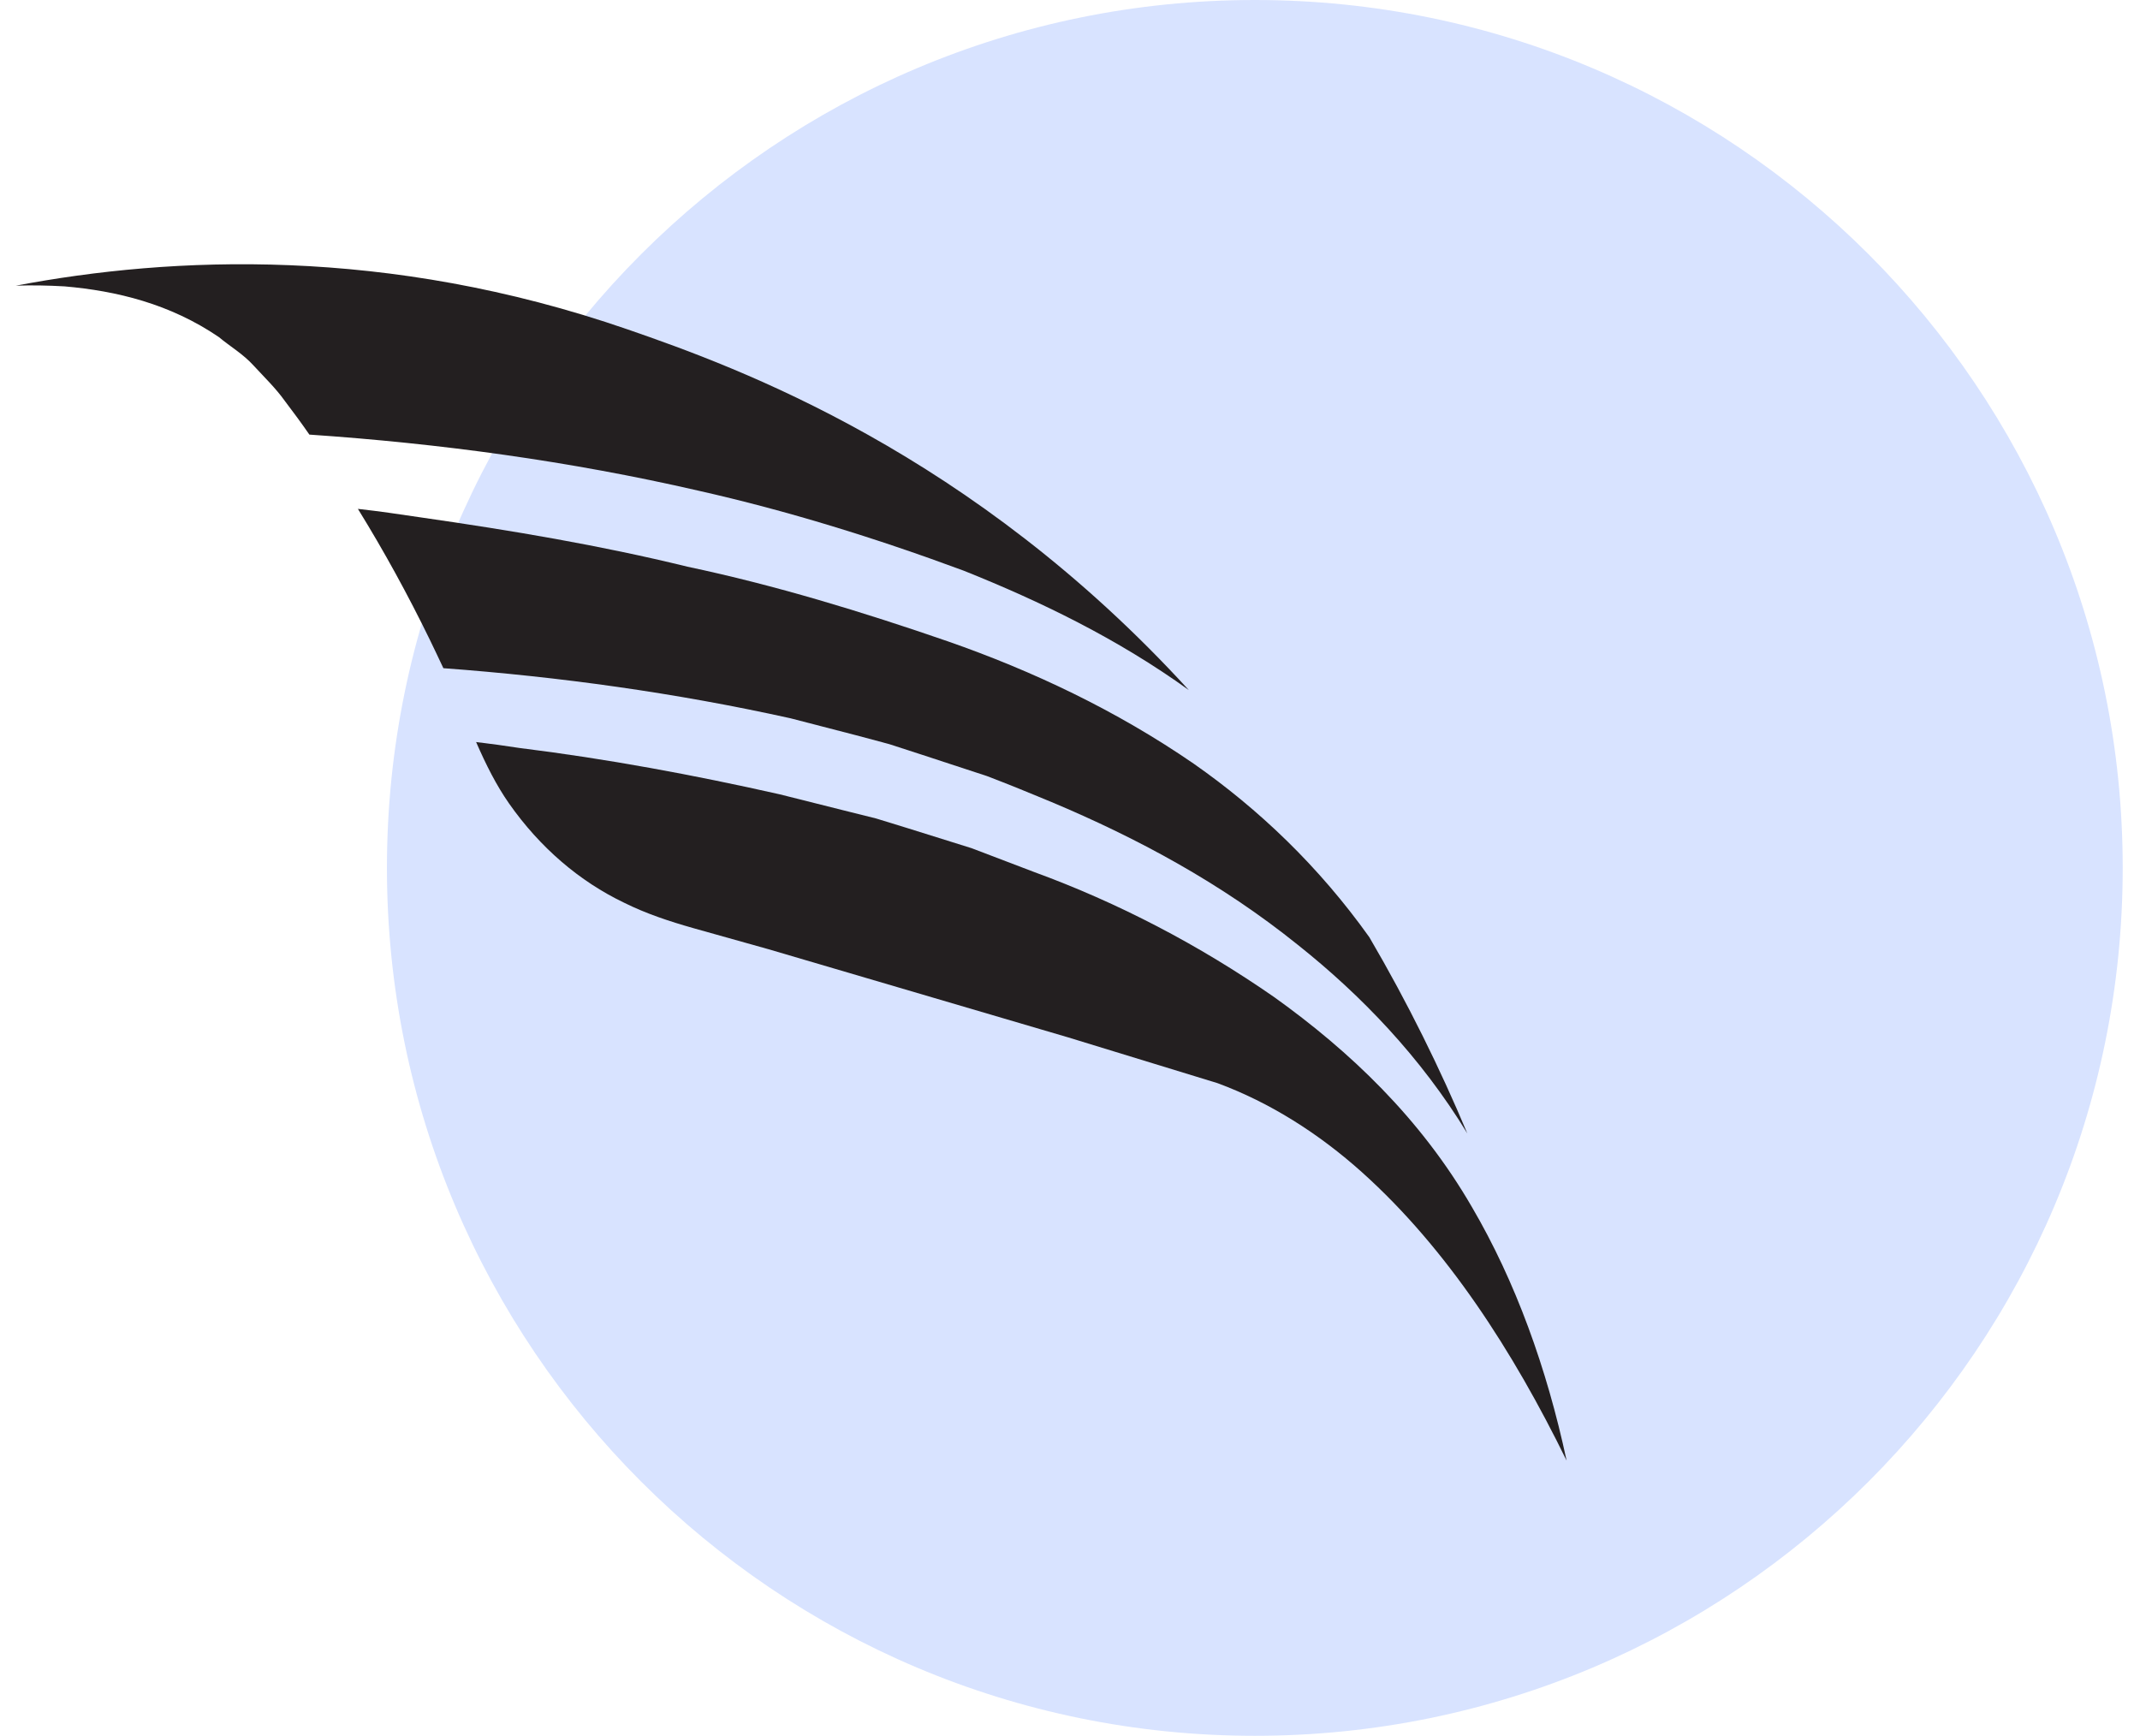
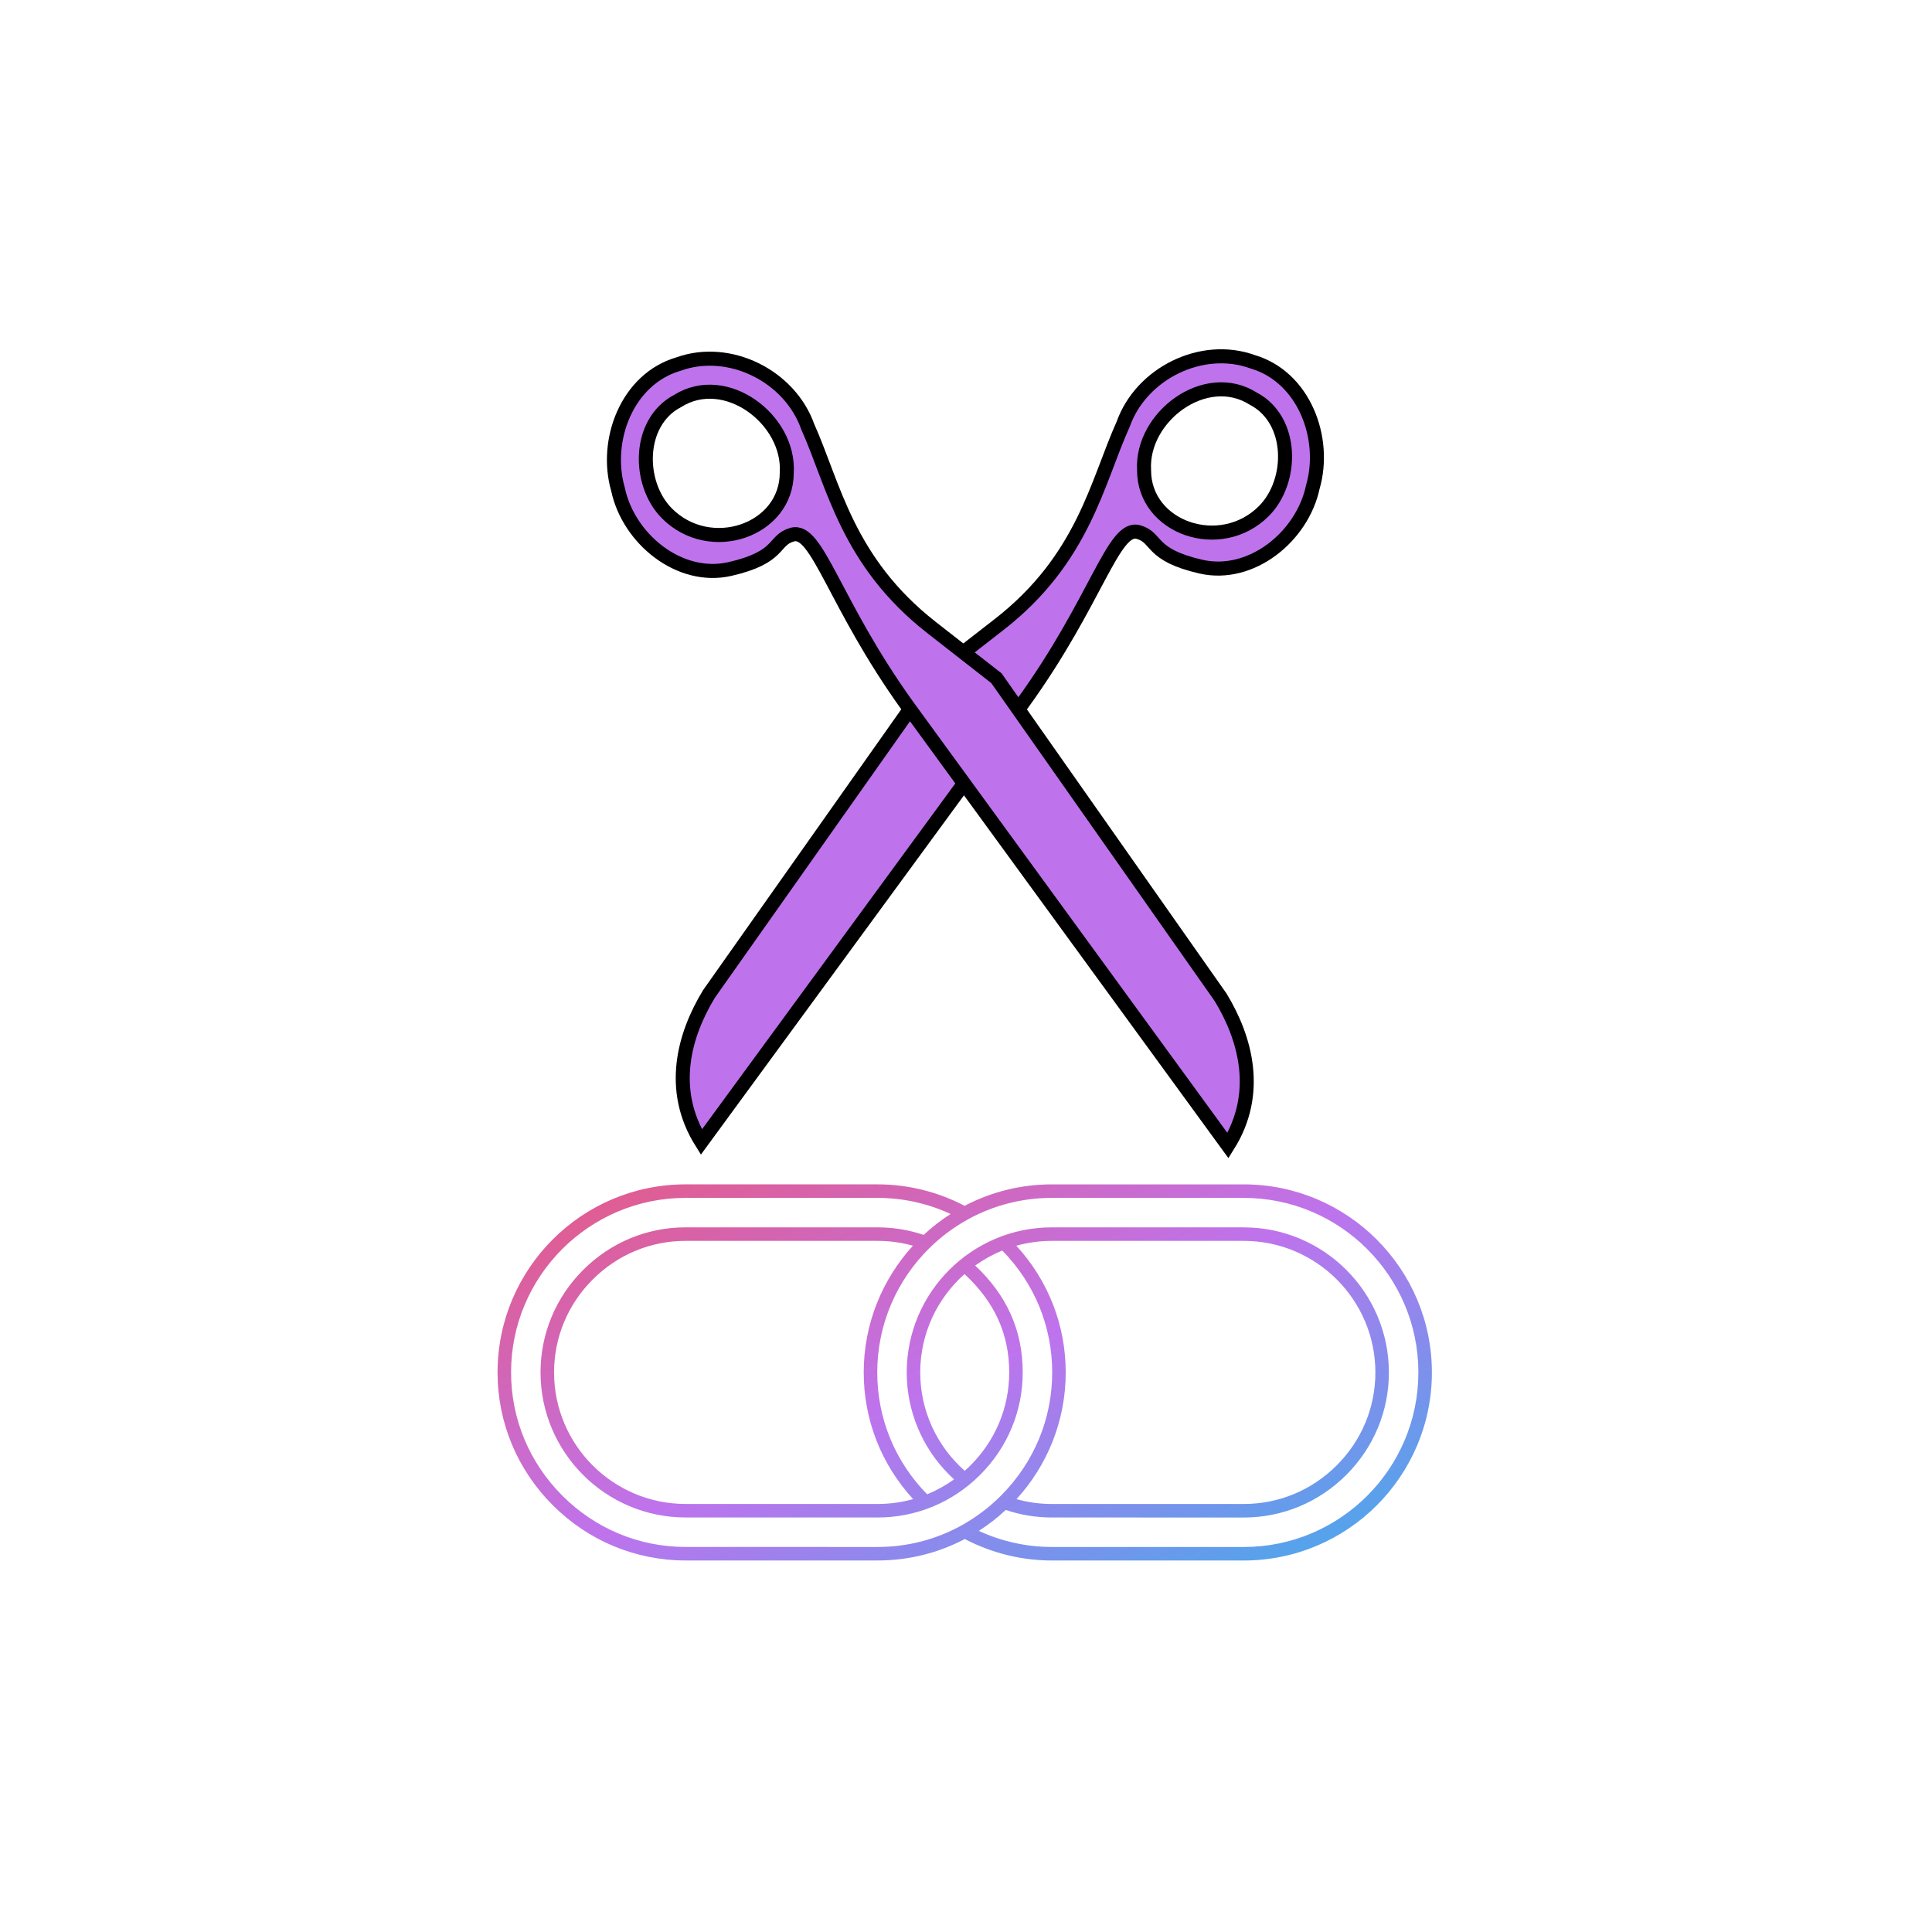
- <svg xmlns="http://www.w3.org/2000/svg" width="90" height="73" viewBox="0 0 90 73" fill="none">
-   <circle cx="52.773" cy="36.5" r="36.5" fill="#D8E3FF" />
-   <path d="M2.709 12.043C4.905 12.232 7.151 12.779 9.2 14.173C9.683 14.576 10.225 14.886 10.669 15.378C11.113 15.859 11.602 16.332 11.979 16.862C12.333 17.329 12.677 17.793 13.011 18.277C18.485 18.651 23.946 19.388 29.356 20.632C33.123 21.479 36.847 22.635 40.532 24.001C43.771 25.298 46.991 26.857 49.996 29.02C40.876 19.039 31.061 15.466 26.404 13.856C16.272 10.349 7.217 10.771 0.666 12.014C1.341 11.989 2.027 12.005 2.709 12.043Z" fill="#231F20" />
-   <path d="M28.906 23.831C25.225 22.93 21.496 22.306 17.761 21.769C16.856 21.635 15.951 21.5 15.052 21.401C16.136 23.154 17.154 25.009 18.084 26.919C18.272 27.305 18.459 27.704 18.647 28.101C23.528 28.462 28.404 29.135 33.247 30.208L36.017 30.925L37.399 31.295L38.768 31.739L41.505 32.637C42.415 32.985 43.313 33.35 44.218 33.728C47.804 35.235 51.34 37.127 54.583 39.737C57.24 41.85 59.751 44.453 61.709 47.665C60.574 44.963 59.213 42.187 57.589 39.415C55.465 36.434 52.935 34.027 50.201 32.116C46.953 29.882 43.452 28.224 39.857 26.97C36.262 25.729 32.608 24.613 28.906 23.831Z" fill="#231F20" />
-   <path d="M53.599 41.942C50.408 39.724 47.011 37.96 43.489 36.672L40.862 35.671L38.19 34.835L36.848 34.422L35.494 34.084L32.794 33.406C29.167 32.589 25.515 31.91 21.842 31.456C21.238 31.363 20.631 31.278 20.023 31.207C20.45 32.184 20.876 33.027 21.408 33.79C22.713 35.651 24.374 37.066 26.245 37.963C27.177 38.426 28.144 38.745 29.165 39.035L32.321 39.92L44.928 43.629L51.206 45.553C53.397 46.363 55.454 47.66 57.296 49.314C60.857 52.516 63.631 56.817 65.885 61.425C65.055 57.542 63.735 53.888 61.906 50.767C59.736 47.017 56.758 44.205 53.599 41.942Z" fill="#231F20" />
+ <svg xmlns="http://www.w3.org/2000/svg" width="500" zoomAndPan="magnify" viewBox="0 0 375 375" height="500" preserveAspectRatio="xMidYMid meet" version="1.0">
+   <defs>
+     <clipPath id="8e4eb97cb6">
+       <path d="M 96 229 L 278 229 L 278 303 L 96 303 Z M 96 229 " clip-rule="nonzero" />
+     </clipPath>
+     <clipPath id="614954e63d">
+       <path d="M 185.383 157.422 L 296.219 268.262 L 189.625 374.855 L 78.785 264.02 Z M 185.383 157.422 " clip-rule="nonzero" />
+     </clipPath>
+     <clipPath id="723046d633">
+       <path d="M 185.383 157.422 L 296.219 268.262 L 189.625 374.855 L 78.785 264.02 Z M 185.383 157.422 " clip-rule="nonzero" />
+     </clipPath>
+     <clipPath id="d9d03b7c0a">
+       <path d="M 185.383 157.422 L 296.219 268.262 L 189.625 374.855 L 78.785 264.02 Z M 185.383 157.422 " clip-rule="nonzero" />
+     </clipPath>
+     <clipPath id="b1223b2c09">
+       <path d="M 177.234 290.977 C 171.039 284.223 167.648 275.57 167.648 266.387 C 167.648 256.922 171.27 248.285 177.199 241.793 C 174.98 241.168 172.684 240.855 170.352 240.855 L 133.074 240.852 C 126.285 240.852 119.879 243.516 115.043 248.352 C 110.207 253.188 107.543 259.594 107.543 266.383 C 107.543 280.461 118.996 291.918 133.078 291.918 L 170.355 291.918 C 172.711 291.918 175.02 291.598 177.234 290.977 Z M 179.281 239.691 C 180.895 238.188 182.645 236.828 184.512 235.633 C 180.086 233.582 175.238 232.508 170.352 232.508 L 133.074 232.508 C 114.395 232.504 99.195 247.703 99.199 266.383 C 99.199 275.395 102.734 283.891 109.152 290.309 C 115.57 296.727 124.066 300.262 133.078 300.262 L 170.355 300.266 C 176.07 300.266 181.578 298.844 186.48 296.164 C 186.57 296.102 186.664 296.047 186.762 296.008 C 189.48 294.488 192.012 292.582 194.277 290.312 C 200.695 283.895 204.23 275.398 204.23 266.387 C 204.23 257.484 200.809 249.117 194.543 242.73 C 192.672 243.496 190.906 244.477 189.285 245.641 C 195.488 251.488 198.508 258.289 198.508 266.387 C 198.508 273.879 195.574 280.941 190.238 286.273 C 184.906 291.605 177.844 294.543 170.355 294.543 L 133.078 294.539 C 125.316 294.539 118.273 291.383 113.176 286.285 C 108.078 281.184 104.918 274.145 104.918 266.383 C 104.918 258.891 107.855 251.828 113.188 246.496 C 118.52 241.164 125.582 238.227 133.074 238.227 L 170.352 238.23 C 173.406 238.23 176.406 238.723 179.281 239.691 Z M 187.215 247.297 C 181.945 251.977 178.617 258.801 178.617 266.387 C 178.617 273.715 181.754 280.617 187.254 285.484 C 187.641 285.145 188.016 284.789 188.383 284.418 C 193.223 279.582 195.887 273.18 195.887 266.387 C 195.887 258.941 193.047 252.688 187.215 247.297 Z M 185.18 287.148 C 184.859 286.855 184.547 286.555 184.242 286.25 C 178.969 280.98 175.996 273.887 175.996 266.387 C 175.996 250.859 188.625 238.23 204.148 238.23 L 241.426 238.234 C 256.953 238.234 269.582 250.867 269.582 266.391 C 269.582 273.883 266.648 280.945 261.316 286.277 C 255.98 291.609 248.918 294.547 241.43 294.547 L 204.152 294.543 C 201.098 294.543 198.094 294.055 195.219 293.082 C 193.605 294.586 191.859 295.949 189.992 297.145 C 194.418 299.191 199.266 300.266 204.152 300.266 L 241.43 300.27 C 260.109 300.27 275.305 285.07 275.305 266.391 C 275.305 247.711 260.105 232.512 241.426 232.512 L 204.148 232.508 C 198.332 232.508 192.855 233.984 188.066 236.574 C 187.953 236.668 187.828 236.738 187.691 236.785 C 185.145 238.207 182.797 239.949 180.707 241.957 C 180.609 242.094 180.488 242.211 180.355 242.301 C 174.133 248.445 170.273 256.973 170.273 266.387 C 170.273 275.289 173.695 283.656 179.957 290.043 C 181.797 289.289 183.547 288.32 185.18 287.148 Z M 187.234 234.051 C 192.293 231.395 198.047 229.887 204.148 229.887 L 241.426 229.887 C 251.484 229.891 260.605 233.977 267.215 240.582 L 267.234 240.605 C 273.84 247.215 277.93 256.336 277.93 266.391 C 277.934 286.52 261.559 302.895 241.43 302.891 L 204.152 302.891 C 198.281 302.891 192.461 301.449 187.27 298.723 C 182.211 301.383 176.457 302.887 170.355 302.887 L 133.078 302.887 C 123.367 302.887 114.211 299.078 107.297 292.164 C 100.383 285.25 96.574 276.094 96.574 266.383 C 96.574 246.254 112.945 229.883 133.074 229.883 L 170.352 229.883 C 176.223 229.887 182.039 231.324 187.234 234.051 Z M 197.27 241.797 C 203.465 248.551 206.852 257.203 206.855 266.387 C 206.855 275.855 203.234 284.488 197.301 290.98 C 199.523 291.605 201.82 291.922 204.152 291.922 L 241.43 291.922 C 248.219 291.922 254.621 289.258 259.461 284.422 C 264.297 279.586 266.961 273.184 266.961 266.391 C 266.961 252.312 255.504 240.859 241.426 240.855 L 204.148 240.855 C 201.766 240.855 199.461 241.184 197.27 241.797 Z M 197.27 241.797 " clip-rule="evenodd" />
+     </clipPath>
+     <linearGradient x1="-24.172" gradientTransform="matrix(0.691016, 0.691016, -0.690946, 0.690946, 187.2551, 146.5647)" y1="43.968" x2="197.81" gradientUnits="userSpaceOnUse" y2="128.825" id="fada64ebf1">
+       <stop stop-opacity="1" stop-color="rgb(95.699%, 31.4%, 36.499%)" offset="0" />
+       <stop stop-opacity="1" stop-color="rgb(95.699%, 31.4%, 36.499%)" offset="0.062" />
+       <stop stop-opacity="1" stop-color="rgb(95.699%, 31.4%, 36.499%)" offset="0.094" />
+       <stop stop-opacity="1" stop-color="rgb(95.518%, 31.516%, 36.978%)" offset="0.098" />
+       <stop stop-opacity="1" stop-color="rgb(95.338%, 31.633%, 37.459%)" offset="0.102" />
+       <stop stop-opacity="1" stop-color="rgb(95.134%, 31.764%, 38%)" offset="0.105" />
+       <stop stop-opacity="1" stop-color="rgb(94.931%, 31.895%, 38.544%)" offset="0.109" />
+       <stop stop-opacity="1" stop-color="rgb(94.727%, 32.027%, 39.085%)" offset="0.113" />
+       <stop stop-opacity="1" stop-color="rgb(94.524%, 32.159%, 39.627%)" offset="0.117" />
+       <stop stop-opacity="1" stop-color="rgb(94.319%, 32.291%, 40.169%)" offset="0.121" />
+       <stop stop-opacity="1" stop-color="rgb(94.116%, 32.422%, 40.712%)" offset="0.125" />
+       <stop stop-opacity="1" stop-color="rgb(93.912%, 32.553%, 41.254%)" offset="0.129" />
+       <stop stop-opacity="1" stop-color="rgb(93.709%, 32.686%, 41.795%)" offset="0.133" />
+       <stop stop-opacity="1" stop-color="rgb(93.504%, 32.817%, 42.337%)" offset="0.137" />
+       <stop stop-opacity="1" stop-color="rgb(93.301%, 32.95%, 42.88%)" offset="0.141" />
+       <stop stop-opacity="1" stop-color="rgb(93.097%, 33.081%, 43.422%)" offset="0.145" />
+       <stop stop-opacity="1" stop-color="rgb(92.894%, 33.212%, 43.964%)" offset="0.148" />
+       <stop stop-opacity="1" stop-color="rgb(92.69%, 33.344%, 44.505%)" offset="0.152" />
+       <stop stop-opacity="1" stop-color="rgb(92.487%, 33.476%, 45.049%)" offset="0.156" />
+       <stop stop-opacity="1" stop-color="rgb(92.282%, 33.607%, 45.59%)" offset="0.16" />
+       <stop stop-opacity="1" stop-color="rgb(92.078%, 33.739%, 46.132%)" offset="0.164" />
+       <stop stop-opacity="1" stop-color="rgb(91.873%, 33.87%, 46.674%)" offset="0.168" />
+       <stop stop-opacity="1" stop-color="rgb(91.67%, 34.003%, 47.217%)" offset="0.172" />
+       <stop stop-opacity="1" stop-color="rgb(91.466%, 34.134%, 47.758%)" offset="0.176" />
+       <stop stop-opacity="1" stop-color="rgb(91.263%, 34.265%, 48.3%)" offset="0.18" />
+       <stop stop-opacity="1" stop-color="rgb(91.058%, 34.396%, 48.842%)" offset="0.184" />
+       <stop stop-opacity="1" stop-color="rgb(90.855%, 34.529%, 49.385%)" offset="0.188" />
+       <stop stop-opacity="1" stop-color="rgb(90.651%, 34.66%, 49.927%)" offset="0.191" />
+       <stop stop-opacity="1" stop-color="rgb(90.448%, 34.793%, 50.468%)" offset="0.195" />
+       <stop stop-opacity="1" stop-color="rgb(90.244%, 34.924%, 51.01%)" offset="0.199" />
+       <stop stop-opacity="1" stop-color="rgb(90.041%, 35.056%, 51.553%)" offset="0.203" />
+       <stop stop-opacity="1" stop-color="rgb(89.836%, 35.187%, 52.095%)" offset="0.207" />
+       <stop stop-opacity="1" stop-color="rgb(89.633%, 35.32%, 52.637%)" offset="0.211" />
+       <stop stop-opacity="1" stop-color="rgb(89.429%, 35.451%, 53.178%)" offset="0.215" />
+       <stop stop-opacity="1" stop-color="rgb(89.226%, 35.582%, 53.722%)" offset="0.219" />
+       <stop stop-opacity="1" stop-color="rgb(89.021%, 35.713%, 54.263%)" offset="0.223" />
+       <stop stop-opacity="1" stop-color="rgb(88.818%, 35.846%, 54.805%)" offset="0.227" />
+       <stop stop-opacity="1" stop-color="rgb(88.614%, 35.977%, 55.347%)" offset="0.23" />
+       <stop stop-opacity="1" stop-color="rgb(88.411%, 36.11%, 55.89%)" offset="0.234" />
+       <stop stop-opacity="1" stop-color="rgb(88.206%, 36.241%, 56.432%)" offset="0.238" />
+       <stop stop-opacity="1" stop-color="rgb(88.004%, 36.372%, 56.973%)" offset="0.242" />
+       <stop stop-opacity="1" stop-color="rgb(87.799%, 36.504%, 57.515%)" offset="0.246" />
+       <stop stop-opacity="1" stop-color="rgb(87.596%, 36.636%, 58.058%)" offset="0.25" />
+       <stop stop-opacity="1" stop-color="rgb(87.392%, 36.768%, 58.6%)" offset="0.254" />
+       <stop stop-opacity="1" stop-color="rgb(87.189%, 36.899%, 59.142%)" offset="0.258" />
+       <stop stop-opacity="1" stop-color="rgb(86.984%, 37.03%, 59.683%)" offset="0.262" />
+       <stop stop-opacity="1" stop-color="rgb(86.781%, 37.163%, 60.226%)" offset="0.266" />
+       <stop stop-opacity="1" stop-color="rgb(86.577%, 37.294%, 60.768%)" offset="0.27" />
+       <stop stop-opacity="1" stop-color="rgb(86.374%, 37.425%, 61.31%)" offset="0.273" />
+       <stop stop-opacity="1" stop-color="rgb(86.169%, 37.556%, 61.852%)" offset="0.277" />
+       <stop stop-opacity="1" stop-color="rgb(85.965%, 37.689%, 62.395%)" offset="0.281" />
+       <stop stop-opacity="1" stop-color="rgb(85.76%, 37.82%, 62.936%)" offset="0.285" />
+       <stop stop-opacity="1" stop-color="rgb(85.558%, 37.953%, 63.478%)" offset="0.289" />
+       <stop stop-opacity="1" stop-color="rgb(85.353%, 38.084%, 64.02%)" offset="0.293" />
+       <stop stop-opacity="1" stop-color="rgb(85.15%, 38.216%, 64.563%)" offset="0.297" />
+       <stop stop-opacity="1" stop-color="rgb(84.946%, 38.347%, 65.105%)" offset="0.301" />
+       <stop stop-opacity="1" stop-color="rgb(84.743%, 38.48%, 65.646%)" offset="0.305" />
+       <stop stop-opacity="1" stop-color="rgb(84.538%, 38.611%, 66.188%)" offset="0.309" />
+       <stop stop-opacity="1" stop-color="rgb(84.335%, 38.742%, 66.731%)" offset="0.312" />
+       <stop stop-opacity="1" stop-color="rgb(84.131%, 38.873%, 67.273%)" offset="0.316" />
+       <stop stop-opacity="1" stop-color="rgb(83.928%, 39.006%, 67.815%)" offset="0.32" />
+       <stop stop-opacity="1" stop-color="rgb(83.723%, 39.137%, 68.356%)" offset="0.324" />
+       <stop stop-opacity="1" stop-color="rgb(83.521%, 39.27%, 68.9%)" offset="0.328" />
+       <stop stop-opacity="1" stop-color="rgb(83.316%, 39.401%, 69.441%)" offset="0.332" />
+       <stop stop-opacity="1" stop-color="rgb(83.113%, 39.532%, 69.983%)" offset="0.336" />
+       <stop stop-opacity="1" stop-color="rgb(82.909%, 39.664%, 70.525%)" offset="0.34" />
+       <stop stop-opacity="1" stop-color="rgb(82.706%, 39.796%, 71.068%)" offset="0.344" />
+       <stop stop-opacity="1" stop-color="rgb(82.501%, 39.928%, 71.609%)" offset="0.348" />
+       <stop stop-opacity="1" stop-color="rgb(82.298%, 40.059%, 72.151%)" offset="0.352" />
+       <stop stop-opacity="1" stop-color="rgb(82.094%, 40.19%, 72.693%)" offset="0.355" />
+       <stop stop-opacity="1" stop-color="rgb(81.891%, 40.323%, 73.236%)" offset="0.359" />
+       <stop stop-opacity="1" stop-color="rgb(81.686%, 40.454%, 73.778%)" offset="0.363" />
+       <stop stop-opacity="1" stop-color="rgb(81.483%, 40.587%, 74.319%)" offset="0.367" />
+       <stop stop-opacity="1" stop-color="rgb(81.279%, 40.718%, 74.861%)" offset="0.371" />
+       <stop stop-opacity="1" stop-color="rgb(81.076%, 40.849%, 75.404%)" offset="0.375" />
+       <stop stop-opacity="1" stop-color="rgb(80.872%, 40.981%, 75.946%)" offset="0.379" />
+       <stop stop-opacity="1" stop-color="rgb(80.669%, 41.113%, 76.488%)" offset="0.383" />
+       <stop stop-opacity="1" stop-color="rgb(80.464%, 41.245%, 77.029%)" offset="0.387" />
+       <stop stop-opacity="1" stop-color="rgb(80.261%, 41.376%, 77.573%)" offset="0.391" />
+       <stop stop-opacity="1" stop-color="rgb(80.057%, 41.507%, 78.114%)" offset="0.395" />
+       <stop stop-opacity="1" stop-color="rgb(79.852%, 41.64%, 78.656%)" offset="0.398" />
+       <stop stop-opacity="1" stop-color="rgb(79.648%, 41.771%, 79.198%)" offset="0.402" />
+       <stop stop-opacity="1" stop-color="rgb(79.445%, 41.902%, 79.741%)" offset="0.406" />
+       <stop stop-opacity="1" stop-color="rgb(79.24%, 42.033%, 80.283%)" offset="0.41" />
+       <stop stop-opacity="1" stop-color="rgb(79.037%, 42.166%, 80.824%)" offset="0.414" />
+       <stop stop-opacity="1" stop-color="rgb(78.833%, 42.297%, 81.366%)" offset="0.418" />
+       <stop stop-opacity="1" stop-color="rgb(78.63%, 42.43%, 81.909%)" offset="0.422" />
+       <stop stop-opacity="1" stop-color="rgb(78.426%, 42.561%, 82.451%)" offset="0.426" />
+       <stop stop-opacity="1" stop-color="rgb(78.223%, 42.693%, 82.993%)" offset="0.43" />
+       <stop stop-opacity="1" stop-color="rgb(78.018%, 42.824%, 83.534%)" offset="0.434" />
+       <stop stop-opacity="1" stop-color="rgb(77.815%, 42.957%, 84.077%)" offset="0.438" />
+       <stop stop-opacity="1" stop-color="rgb(77.611%, 43.088%, 84.619%)" offset="0.441" />
+       <stop stop-opacity="1" stop-color="rgb(77.408%, 43.219%, 85.161%)" offset="0.445" />
+       <stop stop-opacity="1" stop-color="rgb(77.203%, 43.35%, 85.703%)" offset="0.449" />
+       <stop stop-opacity="1" stop-color="rgb(77%, 43.483%, 86.246%)" offset="0.453" />
+       <stop stop-opacity="1" stop-color="rgb(76.796%, 43.614%, 86.787%)" offset="0.457" />
+       <stop stop-opacity="1" stop-color="rgb(76.593%, 43.747%, 87.329%)" offset="0.461" />
+       <stop stop-opacity="1" stop-color="rgb(76.389%, 43.878%, 87.871%)" offset="0.465" />
+       <stop stop-opacity="1" stop-color="rgb(76.186%, 44.009%, 88.414%)" offset="0.469" />
+       <stop stop-opacity="1" stop-color="rgb(75.981%, 44.141%, 88.956%)" offset="0.473" />
+       <stop stop-opacity="1" stop-color="rgb(75.778%, 44.273%, 89.497%)" offset="0.477" />
+       <stop stop-opacity="1" stop-color="rgb(75.574%, 44.405%, 90.039%)" offset="0.48" />
+       <stop stop-opacity="1" stop-color="rgb(75.371%, 44.536%, 90.582%)" offset="0.484" />
+       <stop stop-opacity="1" stop-color="rgb(75.166%, 44.667%, 91.124%)" offset="0.488" />
+       <stop stop-opacity="1" stop-color="rgb(74.963%, 44.8%, 91.666%)" offset="0.492" />
+       <stop stop-opacity="1" stop-color="rgb(74.759%, 44.931%, 92.207%)" offset="0.496" />
+       <stop stop-opacity="1" stop-color="rgb(74.556%, 45.062%, 92.751%)" offset="0.5" />
+       <stop stop-opacity="1" stop-color="rgb(73.973%, 45.332%, 92.812%)" offset="0.504" />
+       <stop stop-opacity="1" stop-color="rgb(73.392%, 45.604%, 92.874%)" offset="0.508" />
+       <stop stop-opacity="1" stop-color="rgb(72.749%, 45.895%, 92.859%)" offset="0.512" />
+       <stop stop-opacity="1" stop-color="rgb(72.107%, 46.188%, 92.845%)" offset="0.516" />
+       <stop stop-opacity="1" stop-color="rgb(71.465%, 46.481%, 92.83%)" offset="0.52" />
+       <stop stop-opacity="1" stop-color="rgb(70.822%, 46.774%, 92.816%)" offset="0.523" />
+       <stop stop-opacity="1" stop-color="rgb(70.18%, 47.066%, 92.801%)" offset="0.527" />
+       <stop stop-opacity="1" stop-color="rgb(69.537%, 47.359%, 92.787%)" offset="0.531" />
+       <stop stop-opacity="1" stop-color="rgb(68.895%, 47.652%, 92.772%)" offset="0.535" />
+       <stop stop-opacity="1" stop-color="rgb(68.253%, 47.945%, 92.758%)" offset="0.539" />
+       <stop stop-opacity="1" stop-color="rgb(67.61%, 48.236%, 92.743%)" offset="0.543" />
+       <stop stop-opacity="1" stop-color="rgb(66.968%, 48.529%, 92.729%)" offset="0.547" />
+       <stop stop-opacity="1" stop-color="rgb(66.325%, 48.822%, 92.714%)" offset="0.551" />
+       <stop stop-opacity="1" stop-color="rgb(65.683%, 49.115%, 92.7%)" offset="0.555" />
+       <stop stop-opacity="1" stop-color="rgb(65.041%, 49.406%, 92.685%)" offset="0.559" />
+       <stop stop-opacity="1" stop-color="rgb(64.4%, 49.699%, 92.671%)" offset="0.562" />
+       <stop stop-opacity="1" stop-color="rgb(63.757%, 49.992%, 92.656%)" offset="0.566" />
+       <stop stop-opacity="1" stop-color="rgb(63.115%, 50.285%, 92.642%)" offset="0.57" />
+       <stop stop-opacity="1" stop-color="rgb(62.473%, 50.577%, 92.627%)" offset="0.574" />
+       <stop stop-opacity="1" stop-color="rgb(61.83%, 50.87%, 92.613%)" offset="0.578" />
+       <stop stop-opacity="1" stop-color="rgb(61.188%, 51.163%, 92.598%)" offset="0.582" />
+       <stop stop-opacity="1" stop-color="rgb(60.545%, 51.456%, 92.584%)" offset="0.586" />
+       <stop stop-opacity="1" stop-color="rgb(59.903%, 51.747%, 92.569%)" offset="0.59" />
+       <stop stop-opacity="1" stop-color="rgb(59.261%, 52.04%, 92.554%)" offset="0.594" />
+       <stop stop-opacity="1" stop-color="rgb(58.618%, 52.333%, 92.538%)" offset="0.598" />
+       <stop stop-opacity="1" stop-color="rgb(57.976%, 52.626%, 92.525%)" offset="0.602" />
+       <stop stop-opacity="1" stop-color="rgb(57.333%, 52.917%, 92.509%)" offset="0.605" />
+       <stop stop-opacity="1" stop-color="rgb(56.691%, 53.21%, 92.496%)" offset="0.609" />
+       <stop stop-opacity="1" stop-color="rgb(56.049%, 53.503%, 92.48%)" offset="0.613" />
+       <stop stop-opacity="1" stop-color="rgb(55.406%, 53.796%, 92.467%)" offset="0.617" />
+       <stop stop-opacity="1" stop-color="rgb(54.764%, 54.088%, 92.451%)" offset="0.621" />
+       <stop stop-opacity="1" stop-color="rgb(54.121%, 54.381%, 92.438%)" offset="0.625" />
+       <stop stop-opacity="1" stop-color="rgb(53.479%, 54.674%, 92.422%)" offset="0.629" />
+       <stop stop-opacity="1" stop-color="rgb(52.837%, 54.967%, 92.409%)" offset="0.633" />
+       <stop stop-opacity="1" stop-color="rgb(52.194%, 55.258%, 92.393%)" offset="0.637" />
+       <stop stop-opacity="1" stop-color="rgb(51.552%, 55.551%, 92.38%)" offset="0.641" />
+       <stop stop-opacity="1" stop-color="rgb(50.909%, 55.844%, 92.365%)" offset="0.645" />
+       <stop stop-opacity="1" stop-color="rgb(50.267%, 56.137%, 92.351%)" offset="0.648" />
+       <stop stop-opacity="1" stop-color="rgb(49.625%, 56.429%, 92.336%)" offset="0.652" />
+       <stop stop-opacity="1" stop-color="rgb(48.982%, 56.721%, 92.322%)" offset="0.656" />
+       <stop stop-opacity="1" stop-color="rgb(48.34%, 57.014%, 92.307%)" offset="0.66" />
+       <stop stop-opacity="1" stop-color="rgb(47.699%, 57.307%, 92.293%)" offset="0.664" />
+       <stop stop-opacity="1" stop-color="rgb(47.057%, 57.599%, 92.278%)" offset="0.668" />
+       <stop stop-opacity="1" stop-color="rgb(46.414%, 57.892%, 92.264%)" offset="0.672" />
+       <stop stop-opacity="1" stop-color="rgb(45.772%, 58.185%, 92.249%)" offset="0.676" />
+       <stop stop-opacity="1" stop-color="rgb(45.129%, 58.478%, 92.235%)" offset="0.68" />
+       <stop stop-opacity="1" stop-color="rgb(44.487%, 58.769%, 92.22%)" offset="0.684" />
+       <stop stop-opacity="1" stop-color="rgb(43.845%, 59.062%, 92.206%)" offset="0.688" />
+       <stop stop-opacity="1" stop-color="rgb(43.202%, 59.355%, 92.191%)" offset="0.691" />
+       <stop stop-opacity="1" stop-color="rgb(42.56%, 59.648%, 92.177%)" offset="0.695" />
+       <stop stop-opacity="1" stop-color="rgb(41.917%, 59.94%, 92.162%)" offset="0.699" />
+       <stop stop-opacity="1" stop-color="rgb(41.275%, 60.233%, 92.148%)" offset="0.703" />
+       <stop stop-opacity="1" stop-color="rgb(40.633%, 60.526%, 92.133%)" offset="0.707" />
+       <stop stop-opacity="1" stop-color="rgb(39.99%, 60.818%, 92.119%)" offset="0.711" />
+       <stop stop-opacity="1" stop-color="rgb(39.348%, 61.11%, 92.104%)" offset="0.715" />
+       <stop stop-opacity="1" stop-color="rgb(38.705%, 61.403%, 92.09%)" offset="0.719" />
+       <stop stop-opacity="1" stop-color="rgb(38.063%, 61.696%, 92.075%)" offset="0.723" />
+       <stop stop-opacity="1" stop-color="rgb(37.421%, 61.989%, 92.061%)" offset="0.727" />
+       <stop stop-opacity="1" stop-color="rgb(36.778%, 62.28%, 92.046%)" offset="0.73" />
+       <stop stop-opacity="1" stop-color="rgb(36.136%, 62.573%, 92.032%)" offset="0.734" />
+       <stop stop-opacity="1" stop-color="rgb(35.493%, 62.866%, 92.017%)" offset="0.738" />
+       <stop stop-opacity="1" stop-color="rgb(34.851%, 63.159%, 92.003%)" offset="0.742" />
+       <stop stop-opacity="1" stop-color="rgb(34.209%, 63.451%, 91.988%)" offset="0.746" />
+       <stop stop-opacity="1" stop-color="rgb(33.566%, 63.744%, 91.974%)" offset="0.75" />
+       <stop stop-opacity="1" stop-color="rgb(32.924%, 64.037%, 91.959%)" offset="0.754" />
+       <stop stop-opacity="1" stop-color="rgb(32.283%, 64.33%, 91.943%)" offset="0.758" />
+       <stop stop-opacity="1" stop-color="rgb(31.641%, 64.621%, 91.928%)" offset="0.762" />
+       <stop stop-opacity="1" stop-color="rgb(30.998%, 64.914%, 91.914%)" offset="0.766" />
+       <stop stop-opacity="1" stop-color="rgb(30.356%, 65.207%, 91.899%)" offset="0.77" />
+       <stop stop-opacity="1" stop-color="rgb(29.713%, 65.5%, 91.885%)" offset="0.773" />
+       <stop stop-opacity="1" stop-color="rgb(29.071%, 65.791%, 91.87%)" offset="0.777" />
+       <stop stop-opacity="1" stop-color="rgb(28.429%, 66.084%, 91.856%)" offset="0.781" />
+       <stop stop-opacity="1" stop-color="rgb(27.786%, 66.377%, 91.841%)" offset="0.785" />
+       <stop stop-opacity="1" stop-color="rgb(27.144%, 66.67%, 91.827%)" offset="0.789" />
+       <stop stop-opacity="1" stop-color="rgb(26.501%, 66.962%, 91.812%)" offset="0.793" />
+       <stop stop-opacity="1" stop-color="rgb(25.859%, 67.255%, 91.798%)" offset="0.797" />
+       <stop stop-opacity="1" stop-color="rgb(25.217%, 67.548%, 91.783%)" offset="0.801" />
+       <stop stop-opacity="1" stop-color="rgb(24.574%, 67.841%, 91.769%)" offset="0.805" />
+       <stop stop-opacity="1" stop-color="rgb(23.932%, 68.132%, 91.754%)" offset="0.809" />
+       <stop stop-opacity="1" stop-color="rgb(23.289%, 68.425%, 91.74%)" offset="0.812" />
+       <stop stop-opacity="1" stop-color="rgb(22.647%, 68.718%, 91.725%)" offset="0.816" />
+       <stop stop-opacity="1" stop-color="rgb(22.005%, 69.011%, 91.711%)" offset="0.82" />
+       <stop stop-opacity="1" stop-color="rgb(21.362%, 69.302%, 91.696%)" offset="0.824" />
+       <stop stop-opacity="1" stop-color="rgb(20.72%, 69.595%, 91.682%)" offset="0.828" />
+       <stop stop-opacity="1" stop-color="rgb(20.078%, 69.888%, 91.667%)" offset="0.832" />
+       <stop stop-opacity="1" stop-color="rgb(19.435%, 70.181%, 91.653%)" offset="0.836" />
+       <stop stop-opacity="1" stop-color="rgb(18.793%, 70.473%, 91.638%)" offset="0.84" />
+       <stop stop-opacity="1" stop-color="rgb(18.15%, 70.766%, 91.624%)" offset="0.844" />
+       <stop stop-opacity="1" stop-color="rgb(17.508%, 71.059%, 91.609%)" offset="0.848" />
+       <stop stop-opacity="1" stop-color="rgb(16.866%, 71.352%, 91.595%)" offset="0.852" />
+       <stop stop-opacity="1" stop-color="rgb(16.223%, 71.643%, 91.58%)" offset="0.855" />
+       <stop stop-opacity="1" stop-color="rgb(15.582%, 71.936%, 91.566%)" offset="0.859" />
+       <stop stop-opacity="1" stop-color="rgb(14.94%, 72.229%, 91.551%)" offset="0.863" />
+       <stop stop-opacity="1" stop-color="rgb(14.297%, 72.522%, 91.537%)" offset="0.867" />
+       <stop stop-opacity="1" stop-color="rgb(13.655%, 72.813%, 91.522%)" offset="0.871" />
+       <stop stop-opacity="1" stop-color="rgb(13.013%, 73.106%, 91.508%)" offset="0.875" />
+       <stop stop-opacity="1" stop-color="rgb(12.37%, 73.399%, 91.493%)" offset="0.879" />
+       <stop stop-opacity="1" stop-color="rgb(11.728%, 73.692%, 91.479%)" offset="0.883" />
+       <stop stop-opacity="1" stop-color="rgb(11.086%, 73.984%, 91.464%)" offset="0.887" />
+       <stop stop-opacity="1" stop-color="rgb(10.443%, 74.277%, 91.451%)" offset="0.891" />
+       <stop stop-opacity="1" stop-color="rgb(9.801%, 74.57%, 91.435%)" offset="0.895" />
+       <stop stop-opacity="1" stop-color="rgb(9.158%, 74.863%, 91.422%)" offset="0.898" />
+       <stop stop-opacity="1" stop-color="rgb(8.678%, 75.081%, 91.409%)" offset="0.902" />
+       <stop stop-opacity="1" stop-color="rgb(8.199%, 75.299%, 91.399%)" offset="0.906" />
+       <stop stop-opacity="1" stop-color="rgb(8.199%, 75.299%, 91.399%)" offset="0.938" />
+       <stop stop-opacity="1" stop-color="rgb(8.199%, 75.299%, 91.399%)" offset="1" />
+     </linearGradient>
+     <clipPath id="b099c8fb86">
+       <path d="M 117 65.09 L 259.004 65.09 L 259.004 224.84 L 117 224.84 Z M 117 65.09 " clip-rule="nonzero" />
+     </clipPath>
+     <clipPath id="87112fbd59">
+       <path d="M 115.754 65.09 L 258 65.09 L 258 224.84 L 115.754 224.84 Z M 115.754 65.09 " clip-rule="nonzero" />
+     </clipPath>
+   </defs>
+   <g clip-path="url(#8e4eb97cb6)">
+     <g clip-path="url(#614954e63d)">
+       <g clip-path="url(#723046d633)">
+         <g clip-path="url(#d9d03b7c0a)">
+           <g clip-path="url(#b1223b2c09)">
+             <path fill="url(#fada64ebf1)" d="M 187.254 139.203 L 60.066 266.387 L 187.254 393.574 L 314.438 266.387 Z M 187.254 139.203 " fill-rule="nonzero" />
+           </g>
+         </g>
+       </g>
+     </g>
+   </g>
+   <path fill="#be73ed" d="M 198.484 136.531 C 212.957 116.508 216.082 101.875 220.984 103.277 C 224.816 104.371 222.973 107.66 233.098 109.984 C 242.82 112.211 252.754 104.203 254.816 94.539 C 257.566 85.066 253.109 73.16 243.145 70.223 C 233.281 66.641 221.523 72.461 218.016 82.32 C 212.93 93.59 210.324 108.477 193.887 121.25 L 181.273 131.059 L 137.621 192.91 C 132.742 200.906 129.809 211.547 136.137 221.672 Z M 245.316 99.199 C 236.91 107.617 222.035 102.48 222.062 91.246 C 221.469 80.906 233.988 71.492 243.293 77.395 C 251.129 81.531 251.07 93.438 245.316 99.199 Z M 245.316 99.199 " fill-opacity="1" fill-rule="nonzero" />
+   <g clip-path="url(#b099c8fb86)">
+     <path stroke-linecap="butt" transform="matrix(0.36074, 0, 0, 0.362048, 17.74036, -6.642927)" fill="none" stroke-linejoin="miter" d="M 501.036 395.457 C 541.156 340.151 549.818 299.734 563.408 303.607 C 574.031 306.628 568.92 315.713 596.987 322.132 C 623.939 328.282 651.476 306.164 657.193 279.471 C 664.816 253.307 652.461 220.421 624.838 212.308 C 597.496 202.414 564.902 218.49 555.178 245.722 C 541.08 276.85 533.857 317.968 488.291 353.249 L 453.326 380.341 L 332.319 551.179 C 318.794 573.265 310.662 602.655 328.204 630.621 Z M 630.858 292.343 C 607.556 315.594 566.321 301.406 566.397 270.376 C 564.751 241.817 599.456 215.814 625.249 232.117 C 646.971 243.543 646.809 276.429 630.858 292.343 Z M 630.858 292.343 " stroke="#000000" stroke-width="7.541" stroke-opacity="1" stroke-miterlimit="4" />
+   </g>
+   <path fill="#be73ed" d="M 176.188 137.078 C 161.762 117.023 158.668 102.383 153.762 103.773 C 149.93 104.859 151.762 108.152 141.633 110.453 C 131.906 112.66 121.992 104.629 119.949 94.957 C 117.223 85.48 121.707 73.586 131.68 70.668 C 141.551 67.109 153.293 72.957 156.781 82.824 C 161.84 94.105 164.414 108.996 180.82 121.809 L 193.41 131.645 L 236.93 193.594 C 241.793 201.602 244.699 212.246 238.348 222.359 Z M 129.441 99.641 C 137.828 108.078 152.711 102.977 152.711 91.738 C 153.332 81.402 140.832 71.961 131.512 77.84 C 123.668 81.961 123.699 93.863 129.441 99.641 Z M 129.441 99.641 " fill-opacity="1" fill-rule="nonzero" />
+   <g clip-path="url(#87112fbd59)">
+     <path stroke-linecap="butt" transform="matrix(0.36074, 0, 0, 0.362048, 17.74036, -6.642927)" fill="none" stroke-linejoin="miter" d="M 439.228 396.967 C 399.238 341.575 390.662 301.136 377.062 304.977 C 366.439 307.977 371.518 317.072 343.439 323.427 C 316.477 329.523 288.994 307.34 283.331 280.626 C 275.773 254.451 288.204 221.598 315.849 213.538 C 343.212 203.709 375.762 219.86 385.432 247.114 C 399.455 278.274 406.591 319.403 452.07 354.792 L 486.97 381.959 L 607.61 553.067 C 621.091 575.185 629.147 604.586 611.54 632.52 Z M 309.644 293.562 C 332.893 316.867 374.149 302.776 374.149 271.736 C 375.871 243.187 341.22 217.109 315.383 233.347 C 293.64 244.73 293.726 277.605 309.644 293.562 Z M 309.644 293.562 " stroke="#000000" stroke-width="7.541" stroke-opacity="1" stroke-miterlimit="4" />
+   </g>
</svg>
